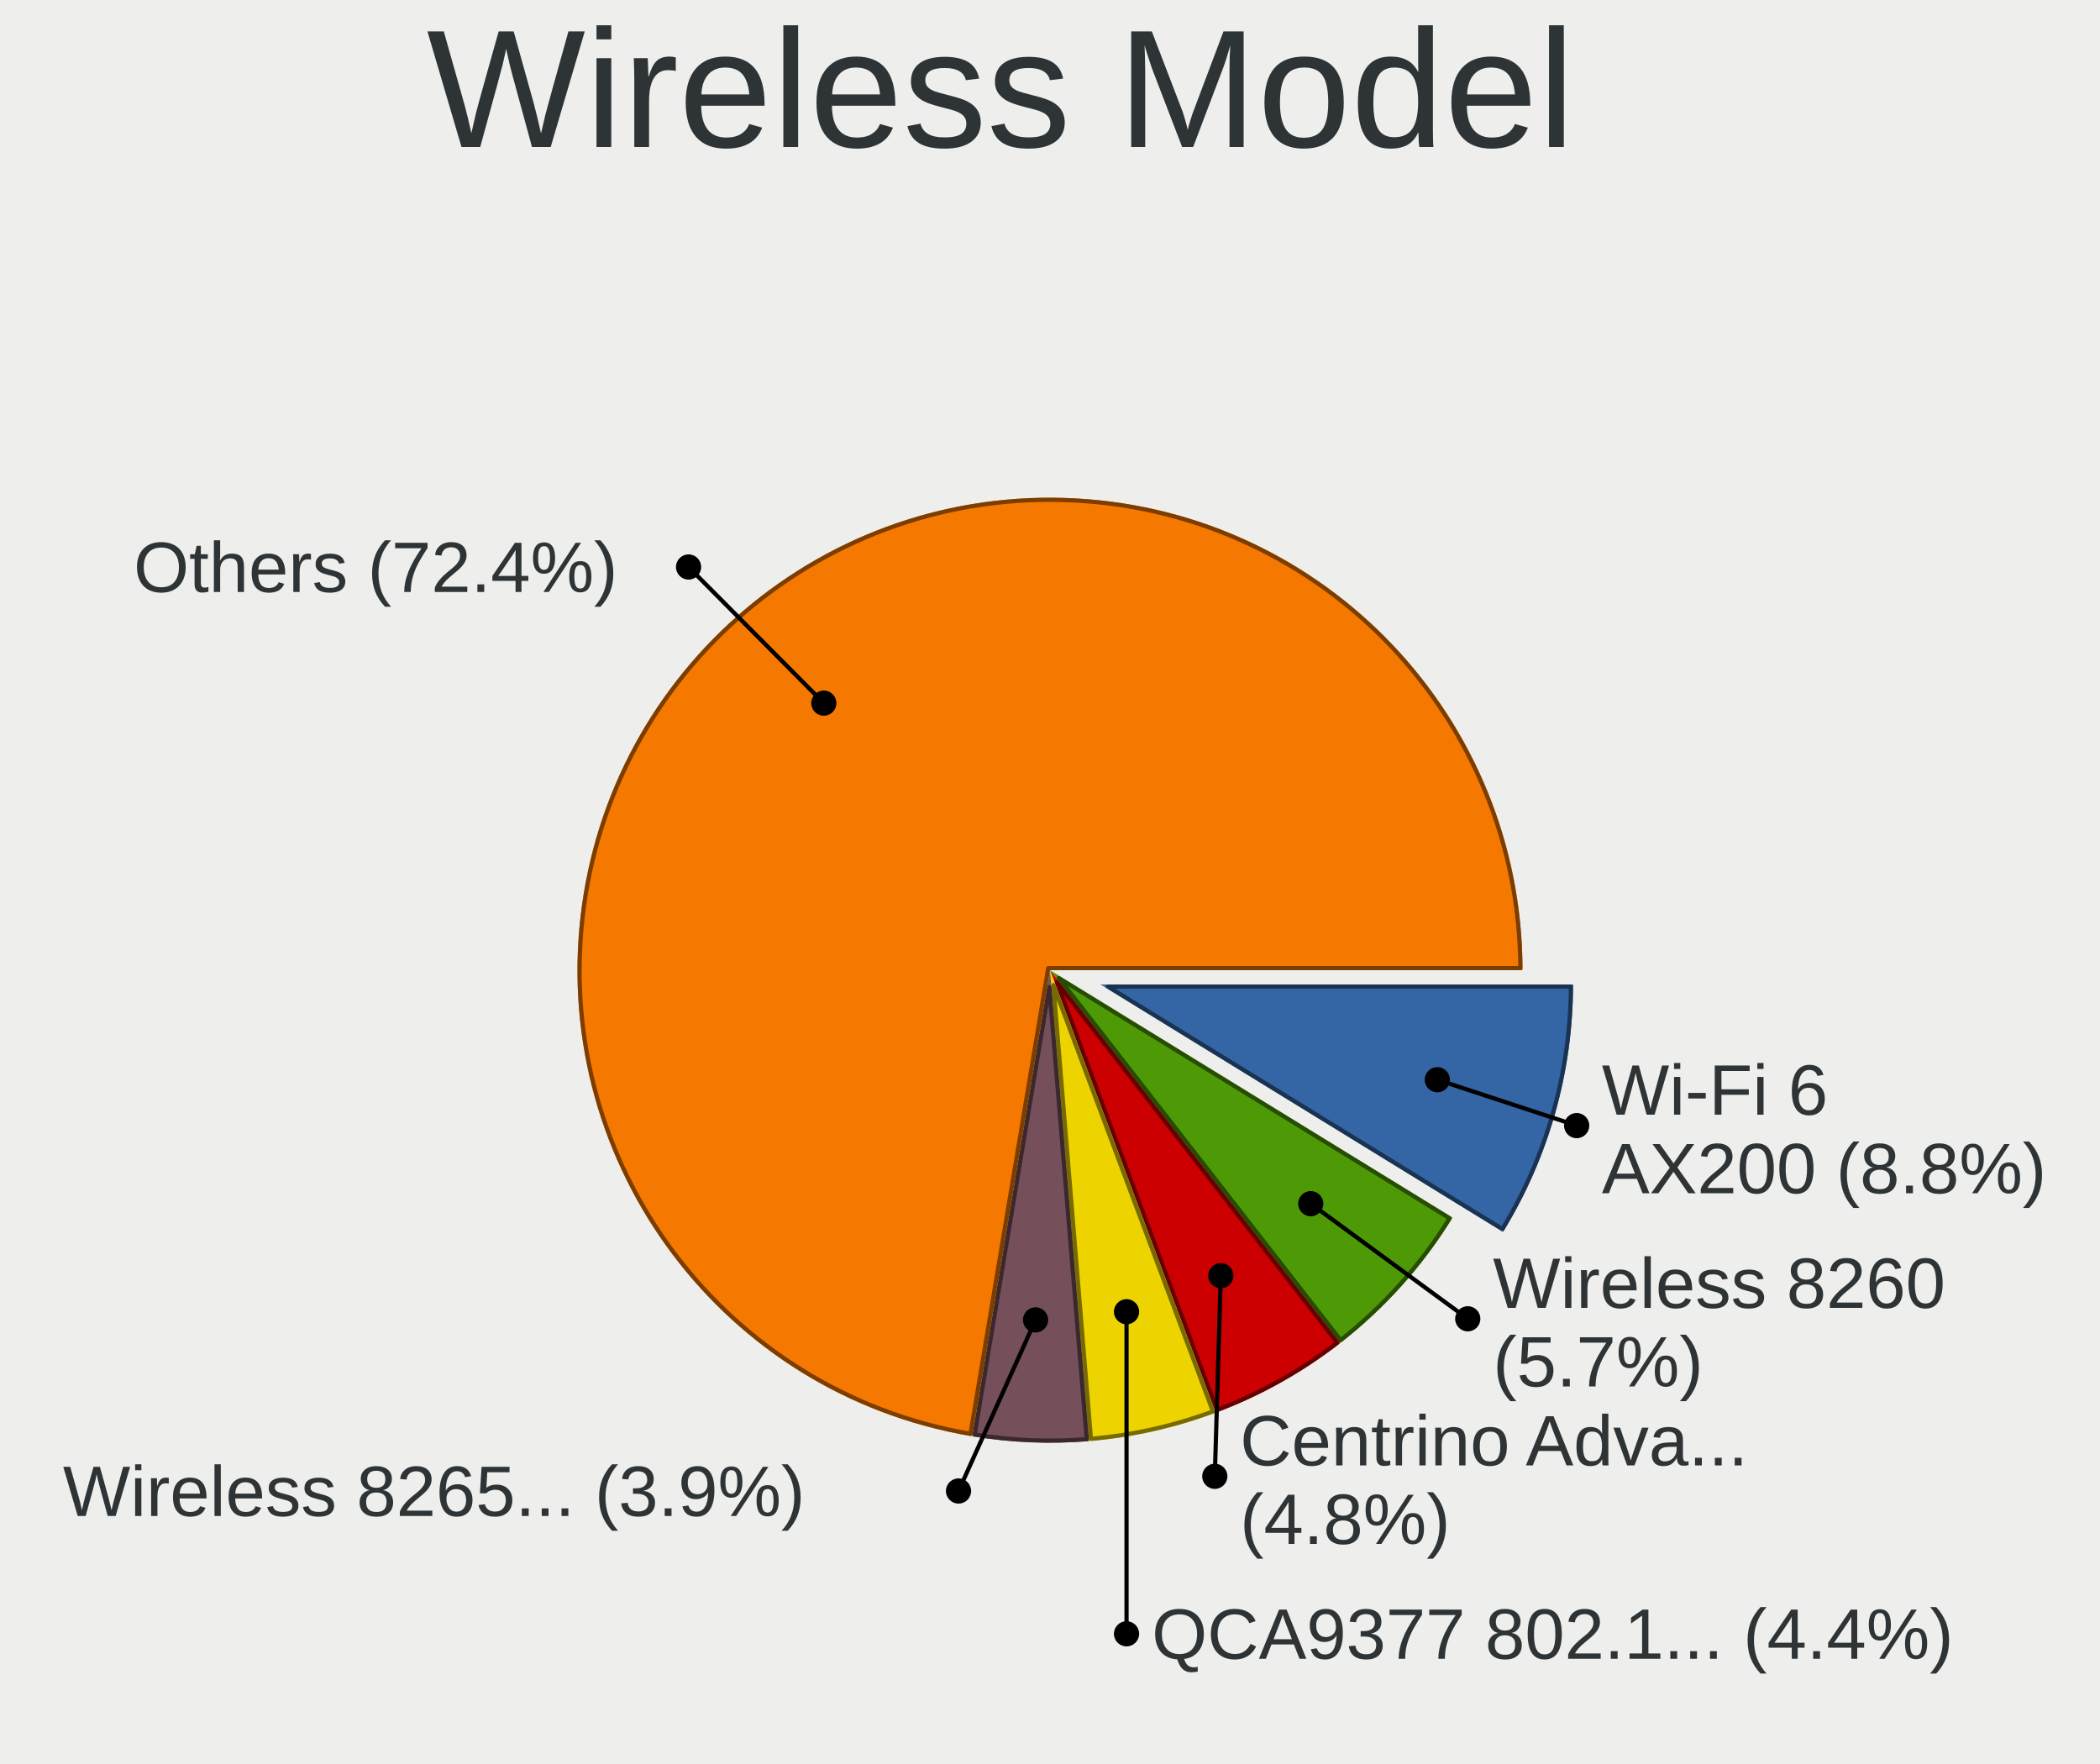
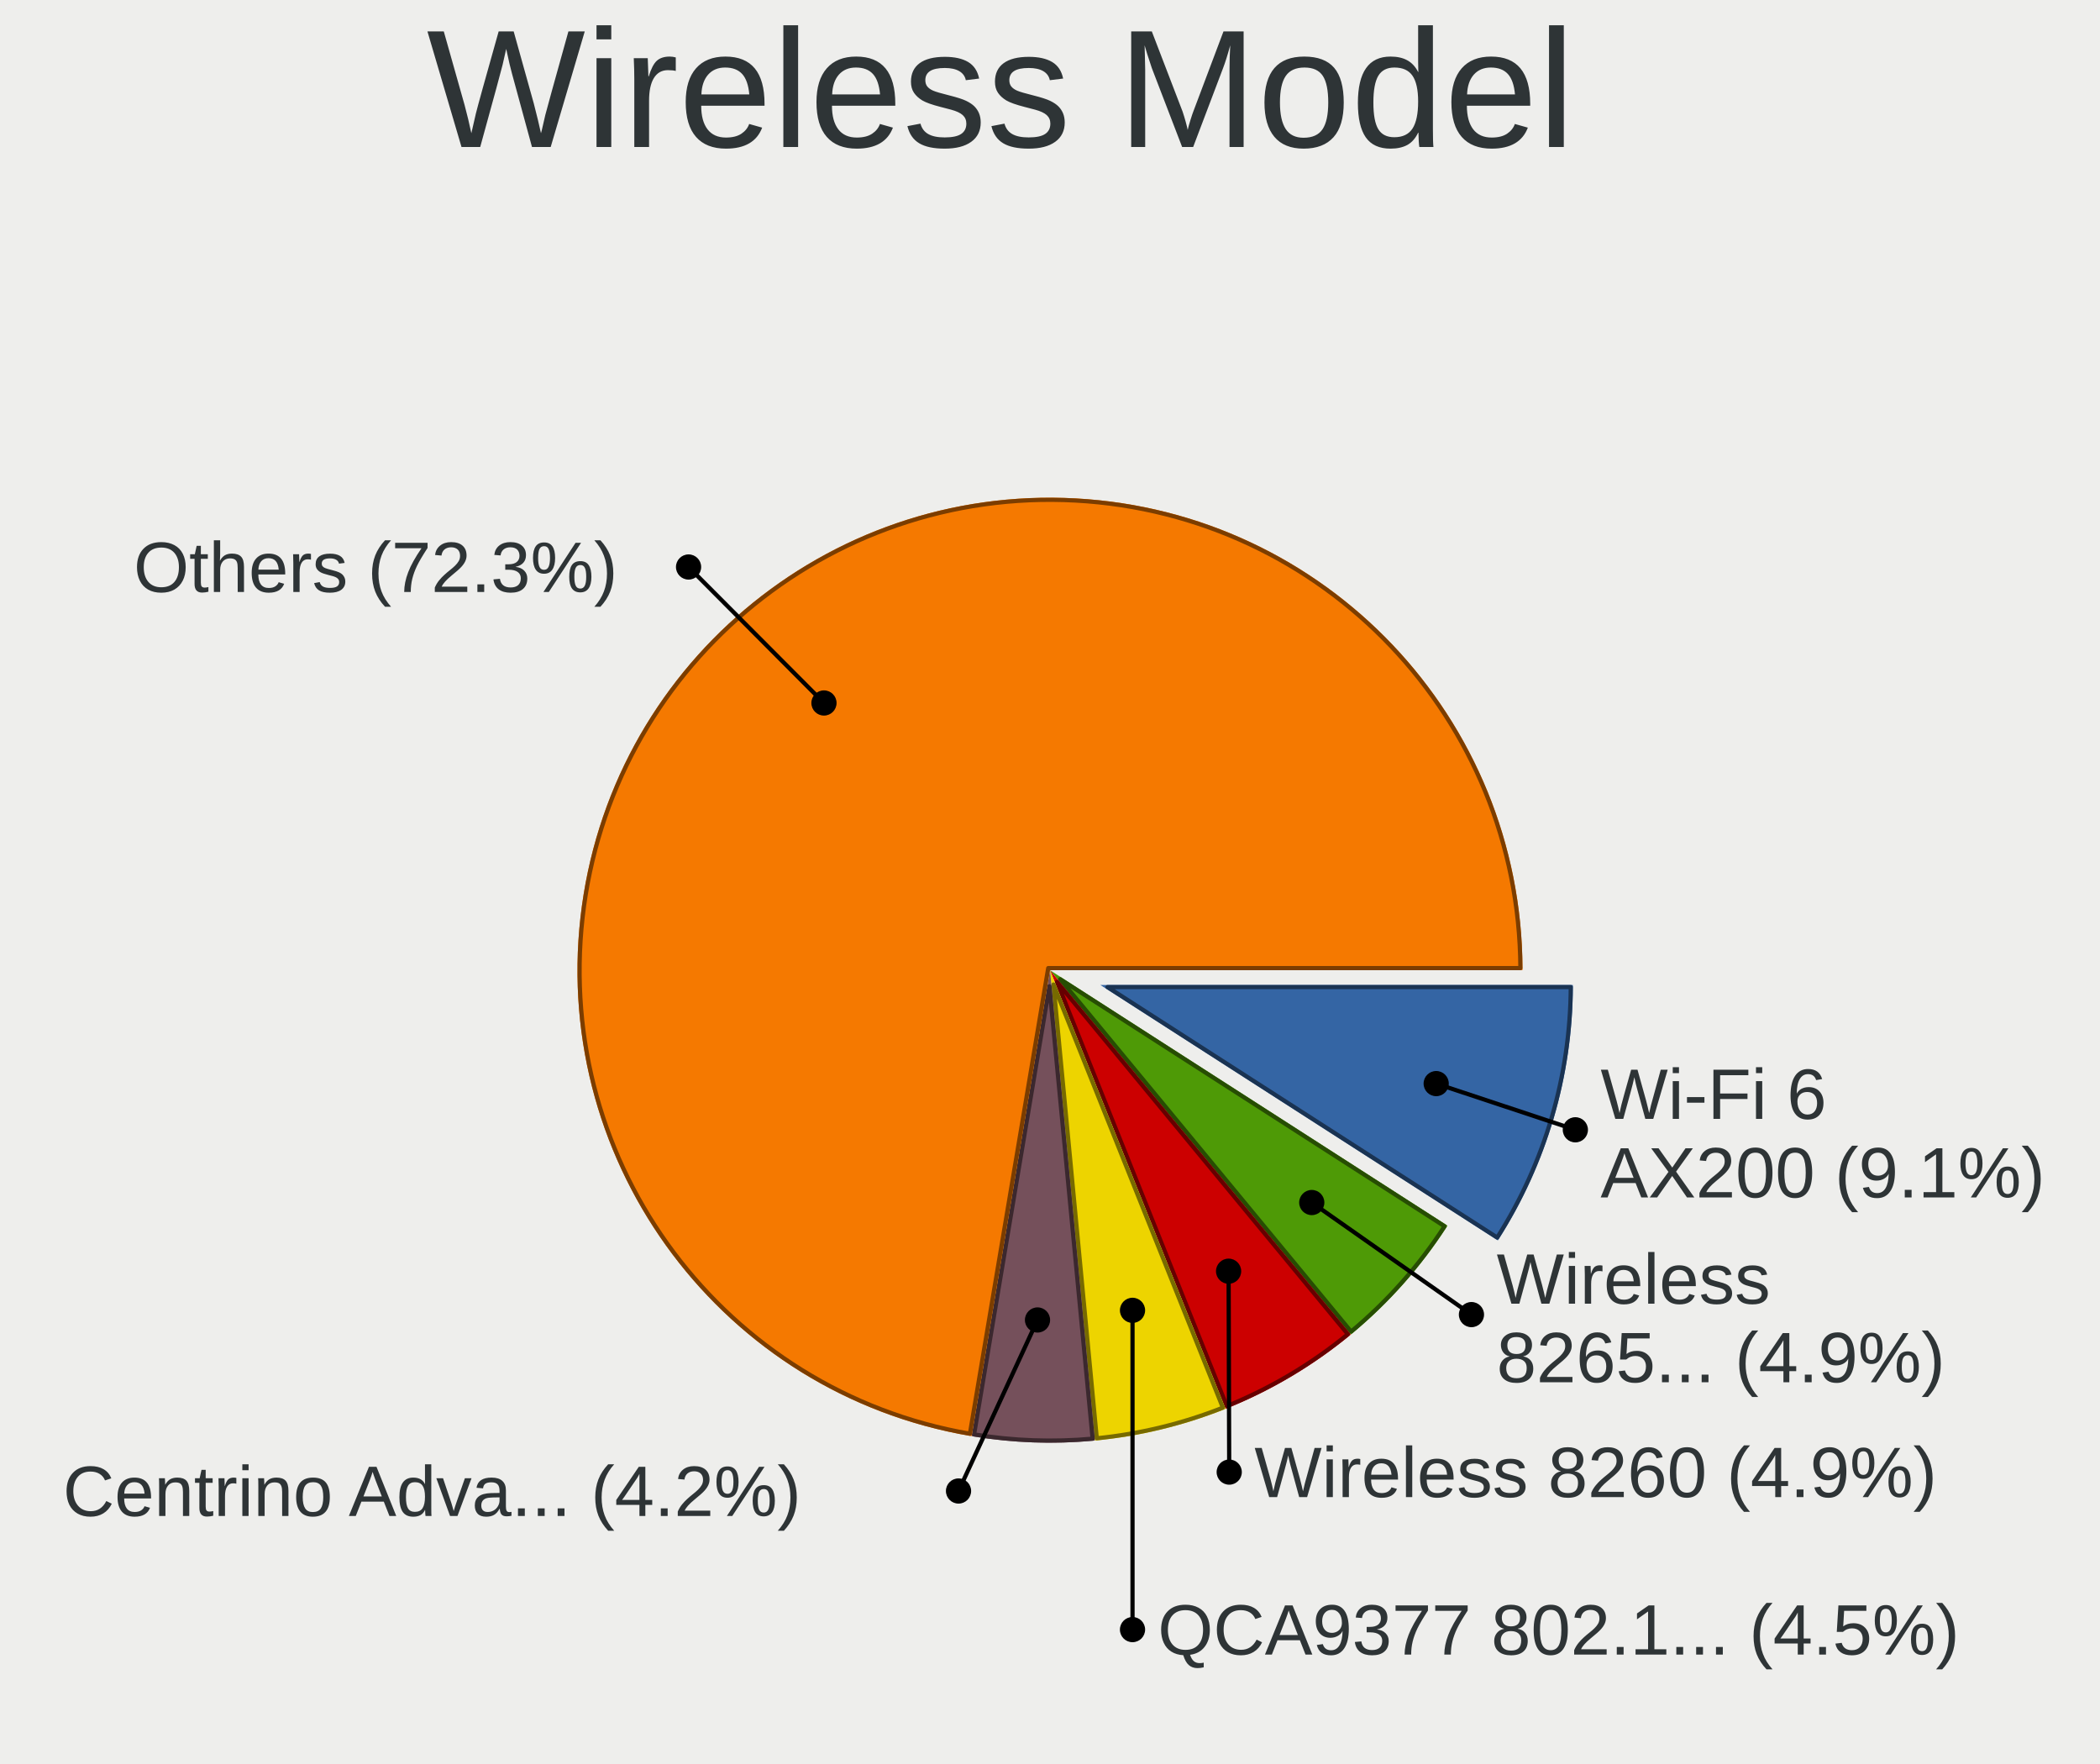
<svg xmlns="http://www.w3.org/2000/svg" width="500" height="420" version="1.0" id="ezcGraph">
  <defs />
  <g id="ezcGraphChart" color-rendering="optimizeQuality" shape-rendering="geometricPrecision" text-rendering="optimizeLegibility">
    <path d=" M 0,420 L 0,0 L 500,0 L 500,420 L 0,420 z " style="fill: #eeeeec; fill-opacity: 1.00; stroke: none;" id="ezcGraphPolygon_1" />
    <path d=" M 0,42 L 0,0 L 500,0 L 500,42 L 0,42 z " style="fill: #000000; fill-opacity: 0.00; stroke: none;" id="ezcGraphPolygon_2" />
-     <path d="M 262.03,234.40 L 374.53,234.40 A 112.50,112.50 0 0,1 357.87,293.31 z" style="fill: #3465a4; fill-opacity: 1.00; stroke: none; cursor: pointer;" id="ezcGraphCircleSector_4" />
-     <path d="M 263.80,234.90 L 374.03,234.90 A 112.00,112.00 0 0,1 357.71,292.63 z" style="fill: none; stroke: #1a3352; stroke-width: 1; stroke-opacity: 1.00; stroke-linecap: round; stroke-linejoin: round;" id="ezcGraphCircleSector_5" />
-     <path d="M 250.00,231.00 L 345.84,289.91 A 112.50,112.50 0 0,1 319.10,319.78 z" style="fill: #4e9a06; fill-opacity: 1.00; stroke: none; cursor: pointer;" id="ezcGraphCircleSector_6" />
-     <path d="M 252.09,232.87 L 345.15,290.08 A 112.00,112.00 0 0,1 319.19,319.08 z" style="fill: none; stroke: #274d03; stroke-width: 1; stroke-opacity: 1.00; stroke-linecap: round; stroke-linejoin: round;" id="ezcGraphCircleSector_7" />
-     <path d="M 250.00,231.00 L 319.10,319.78 A 112.50,112.50 0 0,1 289.45,336.36 z" style="fill: #cc0000; fill-opacity: 1.00; stroke: none; cursor: pointer;" id="ezcGraphCircleSector_8" />
-     <path d="M 251.62,233.89 L 318.40,319.69 A 112.00,112.00 0 0,1 289.74,335.71 z" style="fill: none; stroke: #660000; stroke-width: 1; stroke-opacity: 1.00; stroke-linecap: round; stroke-linejoin: round;" id="ezcGraphCircleSector_9" />
-     <path d="M 250.00,231.00 L 289.45,336.36 A 112.50,112.50 0 0,1 259.29,343.12 z" style="fill: #edd400; fill-opacity: 1.00; stroke: none; cursor: pointer;" id="ezcGraphCircleSector_10" />
-     <path d="M 250.80,234.55 L 288.80,336.06 A 112.00,112.00 0 0,1 259.75,342.58 z" style="fill: none; stroke: #776a00; stroke-width: 1; stroke-opacity: 1.00; stroke-linecap: round; stroke-linejoin: round;" id="ezcGraphCircleSector_11" />
-     <path d="M 250.00,231.00 L 259.29,343.12 A 112.50,112.50 0 0,1 231.48,341.97 z" style="fill: #75505b; fill-opacity: 1.00; stroke: none; cursor: pointer;" id="ezcGraphCircleSector_12" />
-     <path d="M 249.83,235.04 L 258.75,342.66 A 112.00,112.00 0 0,1 232.06,341.55 z" style="fill: none; stroke: #3b282e; stroke-width: 1; stroke-opacity: 1.00; stroke-linecap: round; stroke-linejoin: round;" id="ezcGraphCircleSector_13" />
-     <path d="M 250.00,231.00 L 231.48,341.97 A 112.50,112.50 0 1,1 362.50,231.00 z" style="fill: #f57900; fill-opacity: 1.00; stroke: none;" id="ezcGraphCircleSector_14" />
-     <path d="M 249.58,230.50 L 231.07,341.39 A 112.00,112.00 0 1,1 362.00,230.50 z" style="fill: none; stroke: #7b3d00; stroke-width: 1; stroke-opacity: 1.00; stroke-linecap: round; stroke-linejoin: round;" id="ezcGraphCircleSector_15" />
-     <path d=" M 196.142,167.41 L 163.944,135" style="fill: none; stroke: #000000; stroke-width: 1; stroke-opacity: 1.00; stroke-linecap: round; stroke-linejoin: round;" id="ezcGraphLine_16" />
-     <ellipse cx="196.142" cy="167.41" rx="3" ry="3" style="fill: #000000; fill-opacity: 1.00; stroke: none;" id="ezcGraphCircle_17" />
+     <path d="M 261.99,234.52 L 374.49,234.52 A 112.50,112.50 0 0,1 356.63,295.34 z" style="fill: #3465a4; fill-opacity: 1.00; stroke: none; cursor: pointer;" id="ezcGraphCircleSector_4" />
+     <path d="M 263.70,235.02 L 373.99,235.02 A 112.00,112.00 0 0,1 356.48,294.65 z" style="fill: none; stroke: #1a3352; stroke-width: 1; stroke-opacity: 1.00; stroke-linecap: round; stroke-linejoin: round;" id="ezcGraphCircleSector_5" />
+     <path d="M 250.00,231.00 L 344.64,291.82 A 112.50,112.50 0 0,1 321.63,317.75 z" style="fill: #4e9a06; fill-opacity: 1.00; stroke: none; cursor: pointer;" id="ezcGraphCircleSector_6" />
+     <path d="M 252.43,233.15 L 343.95,291.97 A 112.00,112.00 0 0,1 321.69,317.05 z" style="fill: none; stroke: #274d03; stroke-width: 1; stroke-opacity: 1.00; stroke-linecap: round; stroke-linejoin: round;" id="ezcGraphCircleSector_7" />
+     <path d="M 250.00,231.00 L 321.63,317.75 A 112.50,112.50 0 0,1 291.81,335.44 z" style="fill: #cc0000; fill-opacity: 1.00; stroke: none; cursor: pointer;" id="ezcGraphCircleSector_8" />
+     <path d="M 251.66,233.79 L 320.92,317.68 A 112.00,112.00 0 0,1 292.09,334.79 z" style="fill: none; stroke: #660000; stroke-width: 1; stroke-opacity: 1.00; stroke-linecap: round; stroke-linejoin: round;" id="ezcGraphCircleSector_9" />
+     <path d="M 250.00,231.00 L 291.81,335.44 A 112.50,112.50 0 0,1 260.69,342.99 z" style="fill: #edd400; fill-opacity: 1.00; stroke: none; cursor: pointer;" id="ezcGraphCircleSector_10" />
+     <path d="M 250.83,234.41 L 291.16,335.16 A 112.00,112.00 0 0,1 261.14,342.45 z" style="fill: none; stroke: #776a00; stroke-width: 1; stroke-opacity: 1.00; stroke-linecap: round; stroke-linejoin: round;" id="ezcGraphCircleSector_11" />
+     <path d="M 250.00,231.00 L 260.69,342.99 A 112.50,112.50 0 0,1 231.34,341.94 z" style="fill: #75505b; fill-opacity: 1.00; stroke: none; cursor: pointer;" id="ezcGraphCircleSector_12" />
+     <path d="M 249.86,234.83 L 260.15,342.54 A 112.00,112.00 0 0,1 231.92,341.53 z" style="fill: none; stroke: #3b282e; stroke-width: 1; stroke-opacity: 1.00; stroke-linecap: round; stroke-linejoin: round;" id="ezcGraphCircleSector_13" />
+     <path d="M 250.00,231.00 L 231.34,341.94 A 112.50,112.50 0 1,1 362.50,231.00 z" style="fill: #f57900; fill-opacity: 1.00; stroke: none;" id="ezcGraphCircleSector_14" />
+     <path d="M 249.58,230.50 L 230.93,341.37 A 112.00,112.00 0 1,1 362.00,230.50 z" style="fill: none; stroke: #7b3d00; stroke-width: 1; stroke-opacity: 1.00; stroke-linecap: round; stroke-linejoin: round;" id="ezcGraphCircleSector_15" />
+     <path d=" M 196.182,167.376 L 163.944,135" style="fill: none; stroke: #000000; stroke-width: 1; stroke-opacity: 1.00; stroke-linecap: round; stroke-linejoin: round;" id="ezcGraphLine_16" />
+     <ellipse cx="196.182" cy="167.376" rx="3" ry="3" style="fill: #000000; fill-opacity: 1.00; stroke: none;" id="ezcGraphCircle_17" />
    <ellipse cx="163.944" cy="135" rx="3" ry="3" style="fill: #000000; fill-opacity: 1.00; stroke: none;" id="ezcGraphCircle_18" />
-     <path d=" M 246.556,314.262 L 228.22,355" style="fill: none; stroke: #000000; stroke-width: 1; stroke-opacity: 1.00; stroke-linecap: round; stroke-linejoin: round;" id="ezcGraphLine_20" />
-     <ellipse cx="246.556" cy="314.262" rx="3" ry="3" style="fill: #000000; fill-opacity: 1.00; stroke: none;" id="ezcGraphCircle_21" />
+     <path d=" M 247.026,314.28 L 228.22,355" style="fill: none; stroke: #000000; stroke-width: 1; stroke-opacity: 1.00; stroke-linecap: round; stroke-linejoin: round;" id="ezcGraphLine_20" />
+     <ellipse cx="247.026" cy="314.28" rx="3" ry="3" style="fill: #000000; fill-opacity: 1.00; stroke: none;" id="ezcGraphCircle_21" />
    <ellipse cx="228.22" cy="355" rx="3" ry="3" style="fill: #000000; fill-opacity: 1.00; stroke: none;" id="ezcGraphCircle_22" />
-     <path d=" M 342.217,257.077 L 375.399,268" style="fill: none; stroke: #000000; stroke-width: 1; stroke-opacity: 1.00; stroke-linecap: round; stroke-linejoin: round;" id="ezcGraphLine_24" />
-     <ellipse cx="342.217" cy="257.077" rx="3" ry="3" style="fill: #000000; fill-opacity: 1.00; stroke: none;" id="ezcGraphCircle_25" />
-     <ellipse cx="375.399" cy="268" rx="3" ry="3" style="fill: #000000; fill-opacity: 1.00; stroke: none;" id="ezcGraphCircle_26" />
-     <path d=" M 312.082,286.59 L 349.467,314" style="fill: none; stroke: #000000; stroke-width: 1; stroke-opacity: 1.00; stroke-linecap: round; stroke-linejoin: round;" id="ezcGraphLine_28" />
-     <ellipse cx="312.082" cy="286.59" rx="3" ry="3" style="fill: #000000; fill-opacity: 1.00; stroke: none;" id="ezcGraphCircle_29" />
-     <ellipse cx="349.467" cy="314" rx="3" ry="3" style="fill: #000000; fill-opacity: 1.00; stroke: none;" id="ezcGraphCircle_30" />
-     <path d=" M 290.668,303.736 L 289.238,351.5" style="fill: none; stroke: #000000; stroke-width: 1; stroke-opacity: 1.00; stroke-linecap: round; stroke-linejoin: round;" id="ezcGraphLine_32" />
-     <ellipse cx="290.668" cy="303.736" rx="3" ry="3" style="fill: #000000; fill-opacity: 1.00; stroke: none;" id="ezcGraphCircle_33" />
-     <ellipse cx="289.238" cy="351.5" rx="3" ry="3" style="fill: #000000; fill-opacity: 1.00; stroke: none;" id="ezcGraphCircle_34" />
-     <path d=" M 268.223,312.316 L 268.223,389" style="fill: none; stroke: #000000; stroke-width: 1; stroke-opacity: 1.00; stroke-linecap: round; stroke-linejoin: round;" id="ezcGraphLine_36" />
-     <ellipse cx="268.223" cy="312.316" rx="3" ry="3" style="fill: #000000; fill-opacity: 1.00; stroke: none;" id="ezcGraphCircle_37" />
-     <ellipse cx="268.223" cy="389" rx="3" ry="3" style="fill: #000000; fill-opacity: 1.00; stroke: none;" id="ezcGraphCircle_38" />
+     <path d=" M 341.951,257.999 L 375.084,269" style="fill: none; stroke: #000000; stroke-width: 1; stroke-opacity: 1.00; stroke-linecap: round; stroke-linejoin: round;" id="ezcGraphLine_24" />
+     <ellipse cx="341.951" cy="257.999" rx="3" ry="3" style="fill: #000000; fill-opacity: 1.00; stroke: none;" id="ezcGraphCircle_25" />
+     <ellipse cx="375.084" cy="269" rx="3" ry="3" style="fill: #000000; fill-opacity: 1.00; stroke: none;" id="ezcGraphCircle_26" />
+     <path d=" M 312.325,286.317 L 350.345,313" style="fill: none; stroke: #000000; stroke-width: 1; stroke-opacity: 1.00; stroke-linecap: round; stroke-linejoin: round;" id="ezcGraphLine_28" />
+     <ellipse cx="312.325" cy="286.317" rx="3" ry="3" style="fill: #000000; fill-opacity: 1.00; stroke: none;" id="ezcGraphCircle_29" />
+     <ellipse cx="350.345" cy="313" rx="3" ry="3" style="fill: #000000; fill-opacity: 1.00; stroke: none;" id="ezcGraphCircle_30" />
+     <path d=" M 292.522,302.668 L 292.671,350.5" style="fill: none; stroke: #000000; stroke-width: 1; stroke-opacity: 1.00; stroke-linecap: round; stroke-linejoin: round;" id="ezcGraphLine_32" />
+     <ellipse cx="292.522" cy="302.668" rx="3" ry="3" style="fill: #000000; fill-opacity: 1.00; stroke: none;" id="ezcGraphCircle_33" />
+     <ellipse cx="292.671" cy="350.5" rx="3" ry="3" style="fill: #000000; fill-opacity: 1.00; stroke: none;" id="ezcGraphCircle_34" />
+     <path d=" M 269.647,311.984 L 269.647,388" style="fill: none; stroke: #000000; stroke-width: 1; stroke-opacity: 1.00; stroke-linecap: round; stroke-linejoin: round;" id="ezcGraphLine_36" />
+     <ellipse cx="269.647" cy="311.984" rx="3" ry="3" style="fill: #000000; fill-opacity: 1.00; stroke: none;" id="ezcGraphCircle_37" />
+     <ellipse cx="269.647" cy="388" rx="3" ry="3" style="fill: #000000; fill-opacity: 1.00; stroke: none;" id="ezcGraphCircle_38" />
    <g id="ezcGraphTextBox_3">
      <path d=" M 101.1,42 L 101.1,0.5 L 399.4,0.5 L 399.4,42 L 101.1,42 z " style="fill: #ffffff; fill-opacity: 0.00; stroke: none;" id="ezcGraphPolygon_40" />
      <text id="ezcGraphTextBox_3_text" x="101.6" text-length="296.8px" y="35" style="font-size: 40px; font-family: 'Arial'; fill: #2e3436; fill-opacity: 1.00; stroke: none;">Wireless Model</text>
    </g>
    <g id="ezcGraphTextBox_19">
      <path d=" M 31.304,144.5 L 31.304,126 L 158.944,126 L 158.944,144.5 L 31.304,144.5 z " style="fill: #ffffff; fill-opacity: 0.00; stroke: none;" id="ezcGraphPolygon_41" />
-       <text id="ezcGraphTextBox_19_text" x="31.804" text-length="126.14px" y="140.95" style="font-size: 17px; font-family: 'Arial'; fill: #2e3436; fill-opacity: 1.00; stroke: none;">Others (72.4%)</text>
+       <text id="ezcGraphTextBox_19_text" x="31.804" text-length="126.14px" y="140.95" style="font-size: 17px; font-family: 'Arial'; fill: #2e3436; fill-opacity: 1.00; stroke: none;">Others (72.3%)</text>
    </g>
    <g id="ezcGraphTextBox_23" style=" cursor: pointer;">
      <path d=" M 14.49,364.5 L 14.49,346 L 223.22,346 L 223.22,364.5 L 14.49,364.5 z " style="fill: #ffffff; fill-opacity: 0.00; stroke: none;" id="ezcGraphPolygon_42" />
-       <text id="ezcGraphTextBox_23_text" x="14.99" text-length="207.23px" y="360.95" style="font-size: 17px; font-family: 'Arial'; fill: #2e3436; fill-opacity: 1.00; stroke: none;">Wireless 8265... (3.9%)</text>
+       <text id="ezcGraphTextBox_23_text" x="14.99" text-length="207.23px" y="360.95" style="font-size: 17px; font-family: 'Arial'; fill: #2e3436; fill-opacity: 1.00; stroke: none;">Centrino Adva... (4.2%)</text>
    </g>
    <g id="ezcGraphTextBox_27" style=" cursor: pointer;">
-       <path d=" M 380.899,286.05 L 380.899,250.45 L 490.519,250.45 L 490.519,286.05 L 380.899,286.05 z " style="fill: #ffffff; fill-opacity: 0.00; stroke: none;" id="ezcGraphPolygon_43" />
-       <text id="ezcGraphTextBox_27_text" x="381.399" text-length="63.07px" y="265.4" style="font-size: 17px; font-family: 'Arial'; fill: #2e3436; fill-opacity: 1.00; stroke: none;">Wi-Fi 6</text>
-       <text id="ezcGraphTextBox_27_text" x="381.399" text-length="108.12px" y="284.1" style="font-size: 17px; font-family: 'Arial'; fill: #2e3436; fill-opacity: 1.00; stroke: none;">AX200 (8.8%)</text>
+       <path d=" M 380.584,287.05 L 380.584,251.45 L 490.204,251.45 L 490.204,287.05 L 380.584,287.05 z " style="fill: #ffffff; fill-opacity: 0.00; stroke: none;" id="ezcGraphPolygon_43" />
+       <text id="ezcGraphTextBox_27_text" x="381.084" text-length="63.07px" y="266.4" style="font-size: 17px; font-family: 'Arial'; fill: #2e3436; fill-opacity: 1.00; stroke: none;">Wi-Fi 6</text>
+       <text id="ezcGraphTextBox_27_text" x="381.084" text-length="108.12px" y="285.1" style="font-size: 17px; font-family: 'Arial'; fill: #2e3436; fill-opacity: 1.00; stroke: none;">AX200 (9.1%)</text>
    </g>
    <g id="ezcGraphTextBox_31" style=" cursor: pointer;">
-       <path d=" M 354.967,332.05 L 354.967,296.45 L 473.597,296.45 L 473.597,332.05 L 354.967,332.05 z " style="fill: #ffffff; fill-opacity: 0.00; stroke: none;" id="ezcGraphPolygon_44" />
-       <text id="ezcGraphTextBox_31_text" x="355.467" text-length="117.13px" y="311.4" style="font-size: 17px; font-family: 'Arial'; fill: #2e3436; fill-opacity: 1.00; stroke: none;">Wireless 8260</text>
-       <text id="ezcGraphTextBox_31_text" x="355.467" text-length="54.06px" y="330.1" style="font-size: 17px; font-family: 'Arial'; fill: #2e3436; fill-opacity: 1.00; stroke: none;">(5.7%)</text>
+       <path d=" M 355.845,331.05 L 355.845,295.45 L 483.485,295.45 L 483.485,331.05 L 355.845,331.05 z " style="fill: #ffffff; fill-opacity: 0.00; stroke: none;" id="ezcGraphPolygon_44" />
+       <text id="ezcGraphTextBox_31_text" x="356.345" text-length="72.08px" y="310.4" style="font-size: 17px; font-family: 'Arial'; fill: #2e3436; fill-opacity: 1.00; stroke: none;">Wireless</text>
+       <text id="ezcGraphTextBox_31_text" x="356.345" text-length="126.14px" y="329.1" style="font-size: 17px; font-family: 'Arial'; fill: #2e3436; fill-opacity: 1.00; stroke: none;">8265... (4.9%)</text>
    </g>
    <g id="ezcGraphTextBox_35" style=" cursor: pointer;">
-       <path d=" M 294.738,369.55 L 294.738,333.95 L 440.398,333.95 L 440.398,369.55 L 294.738,369.55 z " style="fill: #ffffff; fill-opacity: 0.00; stroke: none;" id="ezcGraphPolygon_45" />
-       <text id="ezcGraphTextBox_35_text" x="295.238" text-length="144.16px" y="348.9" style="font-size: 17px; font-family: 'Arial'; fill: #2e3436; fill-opacity: 1.00; stroke: none;">Centrino Adva...</text>
-       <text id="ezcGraphTextBox_35_text" x="295.238" text-length="54.06px" y="367.6" style="font-size: 17px; font-family: 'Arial'; fill: #2e3436; fill-opacity: 1.00; stroke: none;">(4.8%)</text>
+       <path d=" M 298.171,360 L 298.171,341.5 L 479.871,341.5 L 479.871,360 L 298.171,360 z " style="fill: #ffffff; fill-opacity: 0.00; stroke: none;" id="ezcGraphPolygon_45" />
+       <text id="ezcGraphTextBox_35_text" x="298.671" text-length="180.2px" y="356.45" style="font-size: 17px; font-family: 'Arial'; fill: #2e3436; fill-opacity: 1.00; stroke: none;">Wireless 8260 (4.9%)</text>
    </g>
    <g id="ezcGraphTextBox_39" style=" cursor: pointer;">
-       <path d=" M 273.723,398.5 L 273.723,380 L 482.453,380 L 482.453,398.5 L 273.723,398.5 z " style="fill: #ffffff; fill-opacity: 0.00; stroke: none;" id="ezcGraphPolygon_46" />
-       <text id="ezcGraphTextBox_39_text" x="274.223" text-length="207.23px" y="394.95" style="font-size: 17px; font-family: 'Arial'; fill: #2e3436; fill-opacity: 1.00; stroke: none;">QCA9377 802.1... (4.4%)</text>
+       <path d=" M 275.147,397.5 L 275.147,379 L 483.877,379 L 483.877,397.5 L 275.147,397.5 z " style="fill: #ffffff; fill-opacity: 0.00; stroke: none;" id="ezcGraphPolygon_46" />
+       <text id="ezcGraphTextBox_39_text" x="275.647" text-length="207.23px" y="393.95" style="font-size: 17px; font-family: 'Arial'; fill: #2e3436; fill-opacity: 1.00; stroke: none;">QCA9377 802.1... (4.5%)</text>
    </g>
  </g>
</svg>
